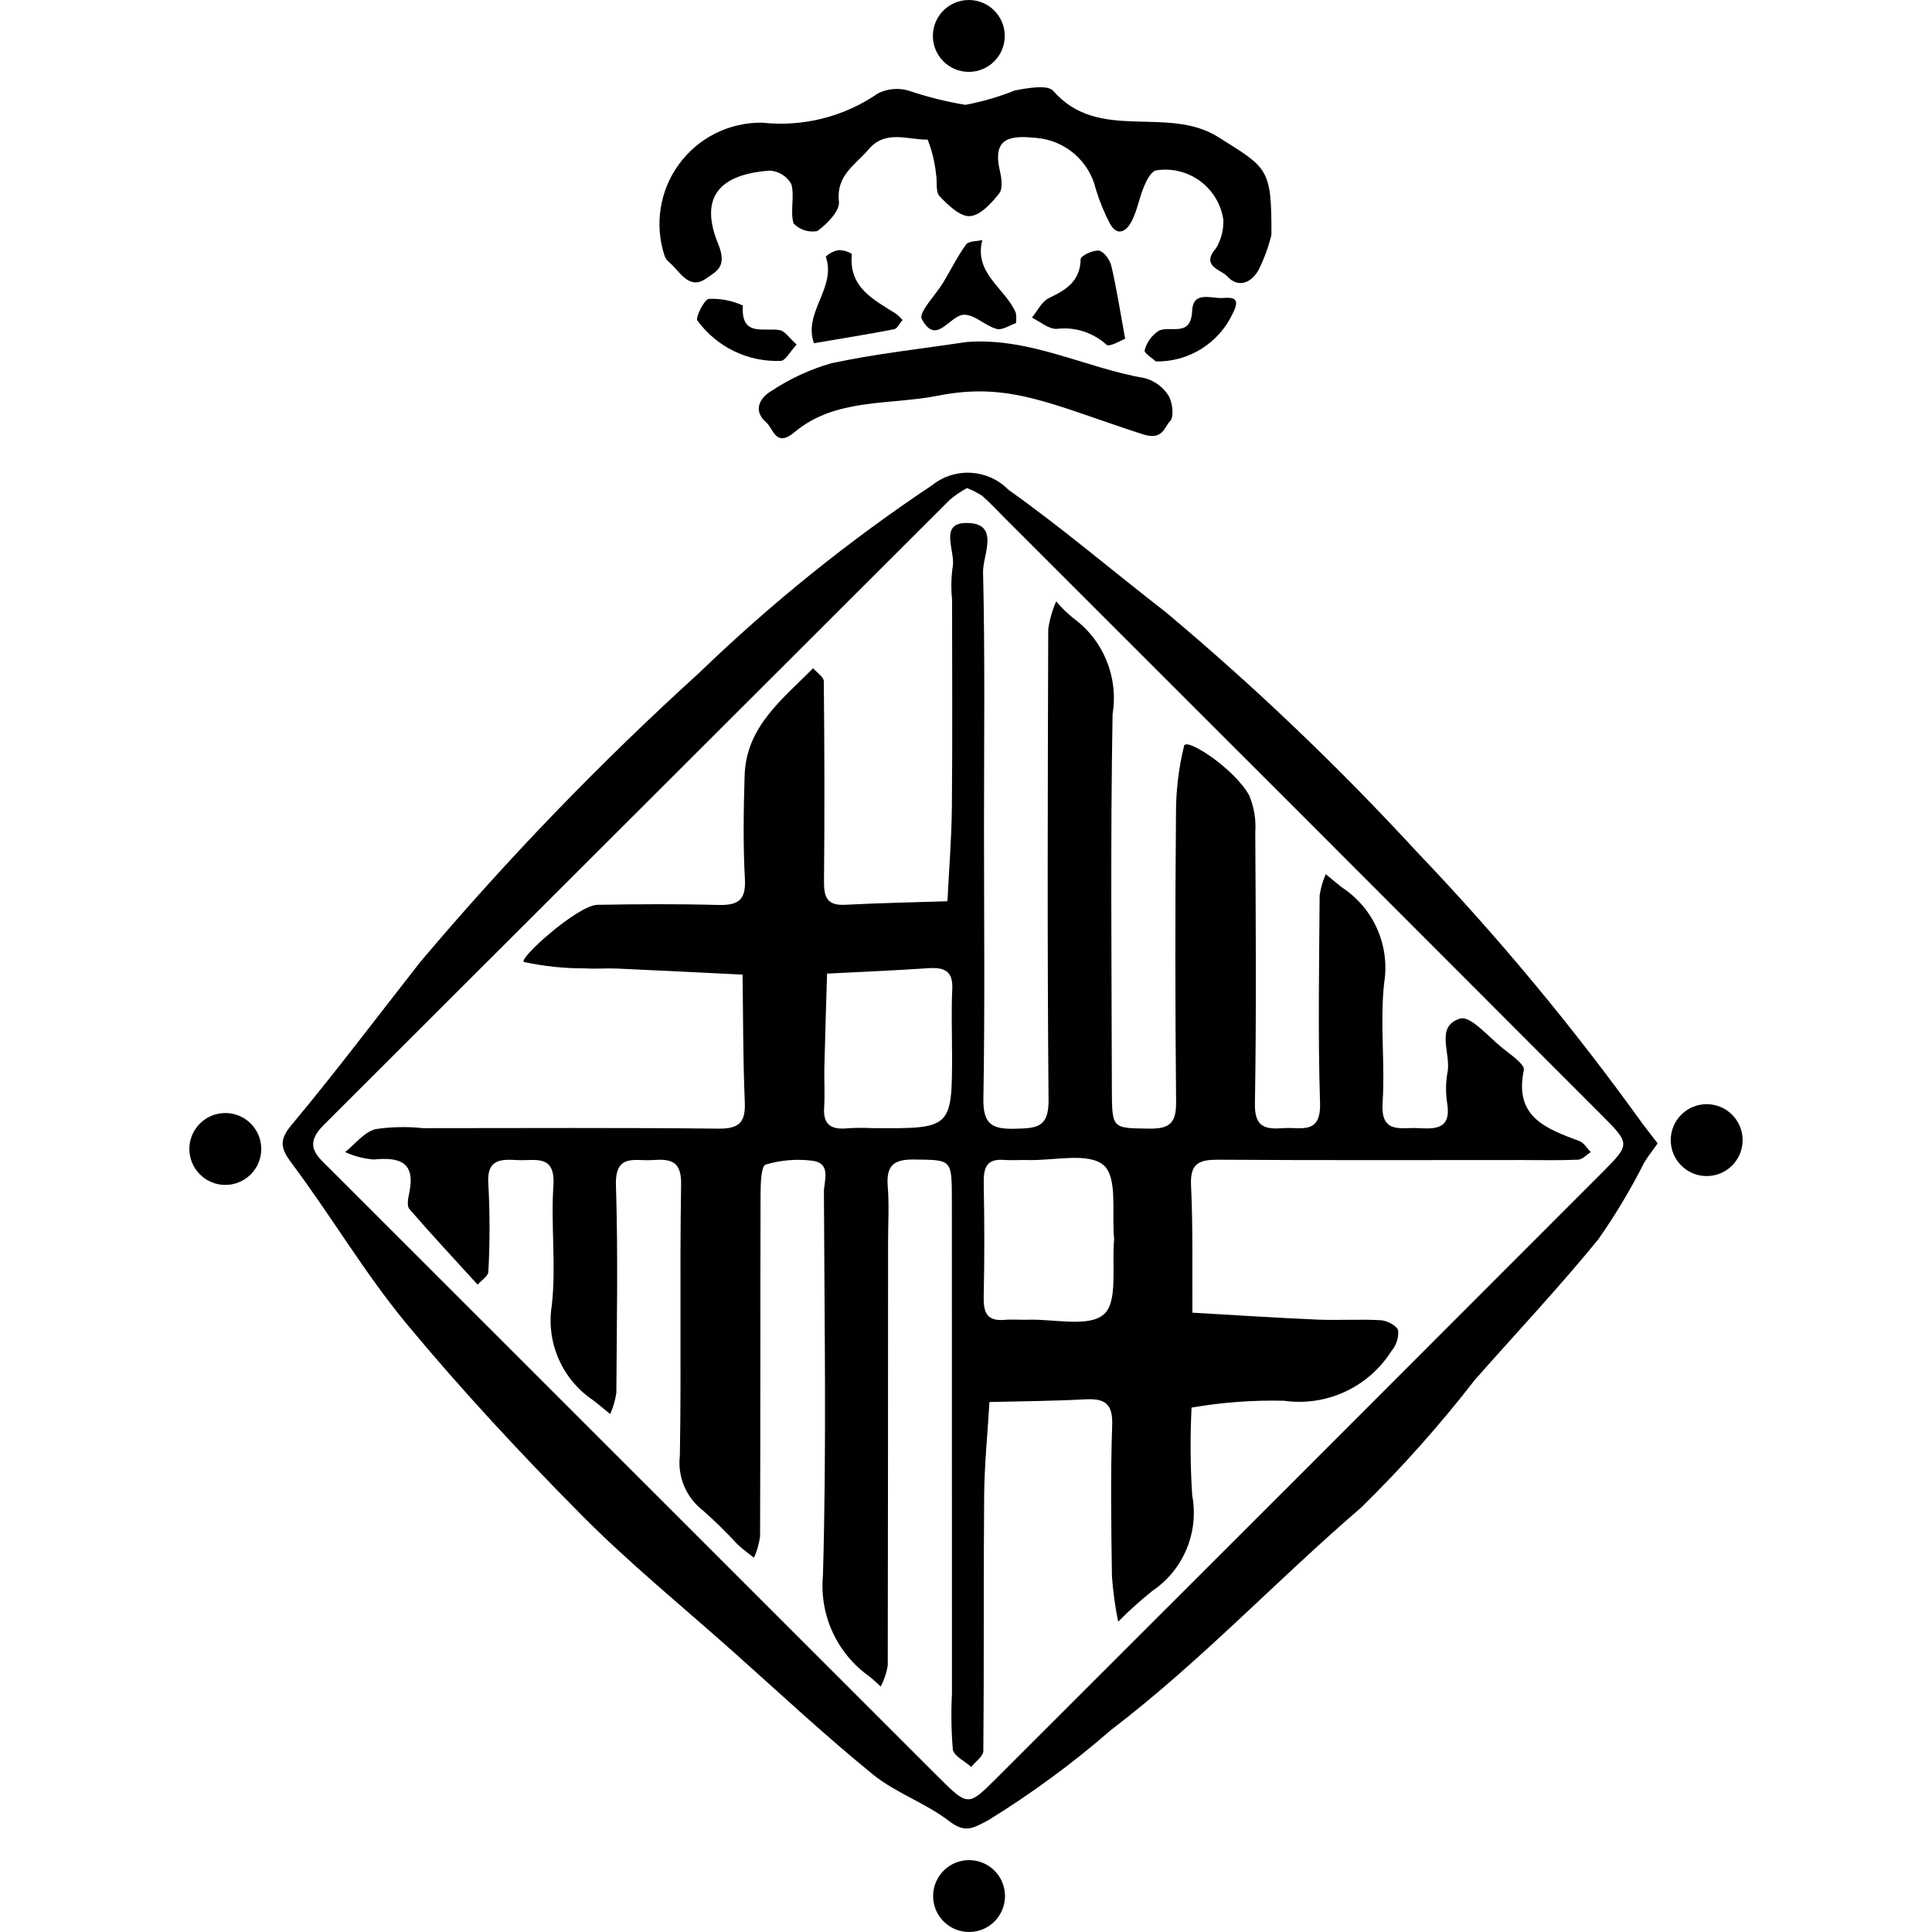
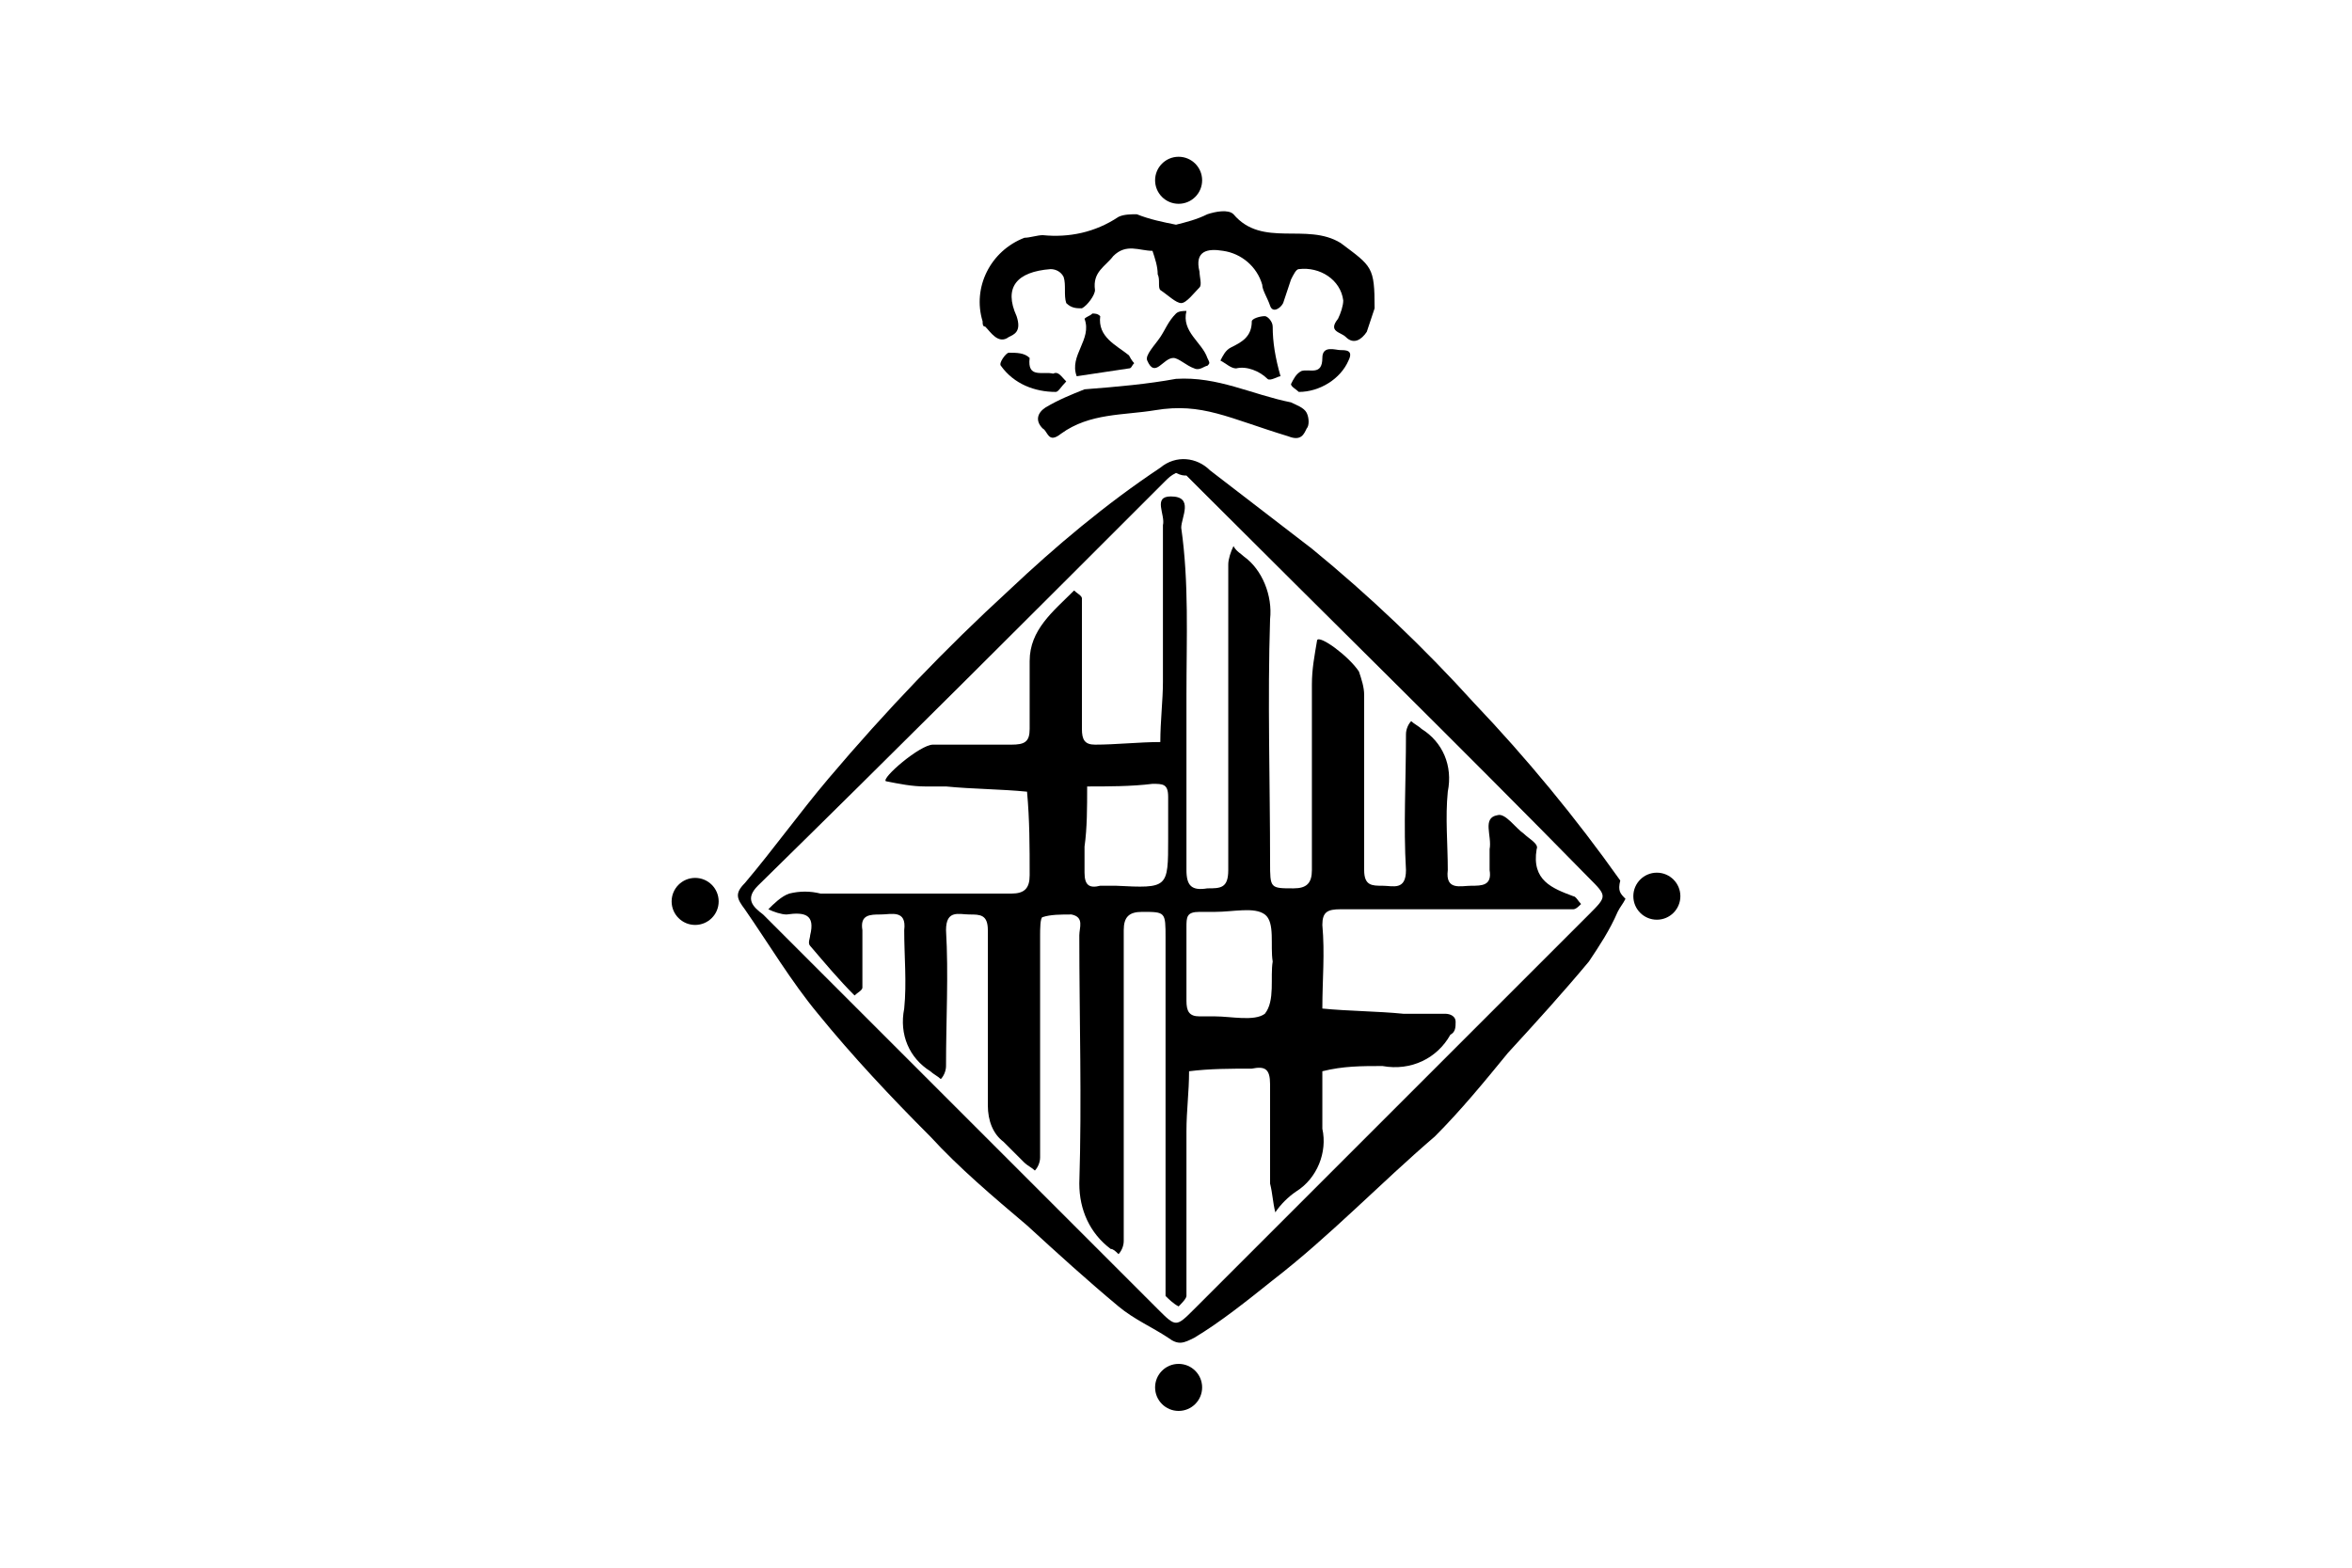
- <svg xmlns="http://www.w3.org/2000/svg" id="Layer_1" data-name="Layer 1" viewBox="0 0 48 48">
-   <path d="M41.184,28.407c-.129.183-.245.327-.338.484a15.274,15.274,0,0,1-1.138,1.901c-.978,1.2-2.043,2.33-3.068,3.493A31.067,31.067,0,0,1,33.814,37.458c-2.102,1.806-3.998,3.836-6.213,5.524a23.03,23.03,0,0,1-3.045,2.239c-.401.214-.582.326-.986.016-.582-.447-1.321-.693-1.888-1.155-1.2-.978-2.335-2.038-3.492-3.069-1.256-1.118-2.565-2.185-3.747-3.377-1.508-1.522-2.972-3.096-4.339-4.744-1.035-1.247-1.864-2.664-2.838-3.965-.287-.384-.352-.584-.022-.979,1.1-1.317,2.134-2.693,3.192-4.041a75.237,75.237,0,0,1,6.943-7.198A41.359,41.359,0,0,1,23.163,12.052a1.415,1.415,0,0,1,1.89.115c1.348.957,2.606,2.033,3.909,3.041a66.829,66.829,0,0,1,6.232,5.948,62.856,62.856,0,0,1,5.625,6.777C40.93,28.08,41.044,28.224,41.184,28.407ZM24.025,12.126a2.566,2.566,0,0,0-.426.29q-7.778,7.767-15.556,15.534c-.523.52-.156.778.171,1.105q7.563,7.562,15.127,15.122c.694.693.723.694,1.372.046q7.569-7.556,15.125-15.125c.659-.66.658-.689-.024-1.372q-7.416-7.429-14.843-14.847c-.187-.187-.366-.382-.564-.556A1.964,1.964,0,0,0,24.025,12.126Z" />
-   <path d="M31.588,5.836a4.271,4.271,0,0,1-.312.858c-.158.299-.488.498-.788.169-.151-.166-.67-.248-.273-.7a1.282,1.282,0,0,0,.178-.709,1.457,1.457,0,0,0-1.676-1.22c-.129.04-.231.249-.295.401-.118.281-.167.593-.306.862-.123.239-.351.404-.544.053a5.183,5.183,0,0,1-.345-.845A1.662,1.662,0,0,0,25.746,3.426c-.59-.057-1.102-.046-.908.8.043.188.084.456-.012.578-.191.242-.47.55-.729.566-.246.015-.546-.277-.755-.497-.105-.111-.05-.365-.087-.55a3.191,3.191,0,0,0-.208-.854c-.492.007-1.048-.255-1.468.243-.325.386-.809.635-.736,1.297.026.23-.296.557-.537.732a.651.651,0,0,1-.591-.192c-.088-.304.031-.668-.054-.974a.66.66,0,0,0-.535-.336c-1.252.09-1.759.66-1.284,1.818.241.588-.063.69-.276.847-.446.33-.666-.155-.941-.39a.347.347,0,0,1-.111-.151,2.517,2.517,0,0,1,2.424-3.315,4.252,4.252,0,0,0,2.877-.729,1.04,1.04,0,0,1,.749-.07,9.044,9.044,0,0,0,1.421.356,6.572,6.572,0,0,0,1.223-.356c.318-.062.819-.153.961.01,1.124,1.291,2.829.348,4.097,1.146C31.498,4.18,31.594,4.168,31.588,5.836Z" />
-   <path d="M24.016,8.497c1.57-.12,2.948.643,4.418.896a1.003,1.003,0,0,1,.593.43c.106.168.147.532.043.64-.15.154-.178.489-.686.324-2.284-.741-3.302-1.309-5.094-.954-1.184.235-2.536.05-3.551.905-.466.392-.526-.092-.699-.24-.343-.293-.169-.616.135-.791a5.376,5.376,0,0,1,1.485-.684C21.767,8.787,22.897,8.665,24.016,8.497Z" />
-   <path d="M27.954,8.417c-.082.029-.394.215-.462.149A1.562,1.562,0,0,0,26.249,8.171c-.201.005-.408-.181-.612-.28.138-.165.243-.398.419-.483.43-.206.782-.418.793-.972.002-.08.31-.231.454-.208.122.019.272.227.307.376C27.738,7.142,27.821,7.691,27.954,8.417Z" />
-   <path d="M25.241,8.028c-.15.05-.338.182-.48.144-.286-.078-.553-.365-.818-.352-.355.017-.682.785-1.042.105-.086-.163.349-.599.538-.913.188-.313.349-.644.563-.938.064-.088.265-.076.404-.11-.218.832.574,1.197.832,1.81A.857.857,0,0,1,25.241,8.028Z" />
-   <path d="M22.423,7.95c-.069.079-.128.214-.21.23-.661.128-1.326.234-1.991.347-.274-.764.567-1.381.294-2.152a.655.655,0,0,1,.311-.16.62.62,0,0,1,.337.093c-.086.845.553,1.139,1.111,1.497A1.026,1.026,0,0,1,22.423,7.95Z" />
-   <path d="M19.792,8.561c-.167.179-.273.397-.393.405a2.438,2.438,0,0,1-2.073-1.004c-.054-.064.167-.525.287-.537a1.842,1.842,0,0,1,.844.165c-.054.79.513.543.912.611C19.504,8.224,19.614,8.403,19.792,8.561Z" />
-   <path d="M28.719,8.98c-.063-.058-.303-.211-.281-.276a.823.823,0,0,1,.367-.496c.309-.113.784.169.814-.488.023-.498.468-.302.747-.316.23-.012.478-.038.262.382A2.067,2.067,0,0,1,28.719,8.98Z" />
-   <path d="M24.447,20.554c0,2.248.024,4.496-.015,6.743-.011.636.218.763.791.746.518-.015.834-.017.828-.709-.034-3.9-.02-7.801-.008-11.702a2.633,2.633,0,0,1,.198-.691,3.092,3.092,0,0,0,.424.416,2.457,2.457,0,0,1,.977,2.384c-.055,3.106-.024,6.214-.018,9.322.002.999.015.964.936.977.523.008.665-.161.66-.671Q29.184,23.8,29.217,20.23a6.991,6.991,0,0,1,.202-1.702c.055-.21,1.247.565,1.616,1.232a2.004,2.004,0,0,1,.152.924c.012,2.248.029,4.496-.009,6.743-.01.607.287.631.721.601.423-.029.923.173.897-.625-.054-1.717-.021-3.437-.01-5.156a2.029,2.029,0,0,1,.152-.529c.14.114.277.234.421.342a2.385,2.385,0,0,1,1.03,2.363c-.109.98.026,1.984-.039,2.971-.052.795.46.61.888.634.424.024.811.026.721-.593a2.321,2.321,0,0,1,.003-.79c.097-.465-.32-1.151.317-1.339.256-.076.703.454,1.045.729.205.165.565.409.535.551-.247,1.175.562,1.455,1.381,1.764.113.042.189.18.283.273-.105.066-.207.184-.315.189-.462.021-.925.009-1.388.009-2.512,0-5.025.009-7.537-.008-.475-.003-.719.073-.692.636.05,1.053.027,2.109.034,3.164,1.033.059,2.067.127,3.101.172.528.023,1.059-.015,1.586.016.154.009.394.138.426.256a.716.716,0,0,1-.167.508,2.711,2.711,0,0,1-2.672,1.236,11.849,11.849,0,0,0-2.295.17,18.984,18.984,0,0,0,.016,2.18,2.345,2.345,0,0,1-.994,2.378,10.101,10.101,0,0,0-.846.761,9.034,9.034,0,0,1-.154-1.123c-.019-1.256-.037-2.513.006-3.768.019-.564-.22-.658-.694-.632-.784.042-1.57.046-2.355.066-.046.774-.125,1.548-.132,2.323-.018,2.115-.001,4.231-.02,6.347-.001.133-.196.264-.301.396-.16-.144-.434-.271-.457-.434a10.123,10.123,0,0,1-.022-1.385q0-6.149-.002-12.297c-.001-.997-.015-.962-.938-.975-.526-.008-.696.165-.655.674.037.46.008.925.008,1.388q0,5.256-.008,10.512a1.752,1.752,0,0,1-.175.519c-.093-.083-.182-.174-.281-.249a2.761,2.761,0,0,1-1.154-2.512c.091-3.171.036-6.346.024-9.519-.001-.284.2-.727-.304-.785a2.819,2.819,0,0,0-1.145.098c-.108.034-.124.463-.125.711-.008,2.843-.002,5.686-.012,8.529a2.015,2.015,0,0,1-.152.529c-.14-.114-.289-.219-.419-.344a11.503,11.503,0,0,0-.849-.832,1.497,1.497,0,0,1-.573-1.361c.039-2.247-.007-4.496.031-6.743.01-.608-.288-.63-.722-.601-.424.028-.922-.172-.897.626.054,1.717.021,3.437.01,5.156a2.025,2.025,0,0,1-.153.529c-.14-.114-.277-.234-.421-.343a2.385,2.385,0,0,1-1.029-2.363c.109-.98-.026-1.984.039-2.972.052-.796-.461-.609-.889-.633-.424-.024-.774-.027-.727.594a20.064,20.064,0,0,1,0,2.18c-.004.11-.173.214-.266.321-.569-.624-1.144-1.242-1.697-1.88-.065-.075-.032-.262-.005-.388.168-.774-.227-.907-.882-.841a2.142,2.142,0,0,1-.708-.185c.248-.198.471-.495.752-.57a4.701,4.701,0,0,1,1.184-.024c2.446,0,4.893-.015,7.339.012.53.006.676-.169.654-.673-.045-1.05-.04-2.102-.055-3.154-1.037-.051-2.074-.104-3.111-.15-.264-.012-.53.012-.793-.005a7.054,7.054,0,0,1-1.524-.158c-.179-.053,1.329-1.413,1.822-1.421.991-.017,1.984-.024,2.975.003.479.013.72-.08.689-.638-.047-.857-.033-1.719-.007-2.578.037-1.217.945-1.897,1.701-2.665.092.107.264.214.266.322.017,1.653.022,3.306.005,4.958-.004.393.065.621.523.597.847-.044,1.696-.06,2.544-.088.038-.778.102-1.555.11-2.333.017-1.719.005-3.438.005-5.157a3.412,3.412,0,0,1,.011-.791c.095-.389-.357-1.111.337-1.117.862-.008.413.8.422,1.217C24.474,16.322,24.447,18.438,24.447,20.554Zm-.794,5.595c0-.526-.019-1.054.006-1.579.021-.458-.209-.541-.599-.515-.837.057-1.675.091-2.512.134-.023.78-.048,1.56-.067,2.341-.008.329.017.659-.006.987-.031.458.208.554.598.514a5.396,5.396,0,0,1,.592-.003C23.653,28.043,23.653,28.043,23.654,26.149Zm4.027,4.635c-.065-.627.095-1.521-.258-1.832-.376-.331-1.238-.112-1.887-.131-.197-.006-.396.012-.592-.003-.469-.038-.509.237-.502.61.017.921.02,1.843-.001,2.764-.009.385.052.639.513.6.196-.017.395.002.592-.004.649-.02,1.513.196,1.884-.137C27.781,32.335,27.616,31.443,27.681,30.784Z" />
-   <circle cx="42.402" cy="28.326" r="0.893" />
-   <circle cx="24.076" cy="47.107" r="0.893" />
-   <circle cx="5.598" cy="28.546" r="0.893" />
-   <circle cx="24.07" cy="0.893" r="0.893" />
+ <svg xmlns="http://www.w3.org/2000/svg" version="1.1" id="Layer_1" x="0px" y="0px" viewBox="0 0 90 60" style="enable-background:new 0 0 90 60;" xml:space="preserve">
+   <path d="M62.2,34.4c-0.1,0.2-0.2,0.3-0.3,0.5c-0.3,0.7-0.7,1.3-1.1,1.9c-1,1.2-2,2.3-3.1,3.5c-0.9,1.1-1.8,2.2-2.8,3.2  c-2.1,1.8-4,3.8-6.2,5.5c-1,0.8-2,1.6-3,2.2c-0.4,0.2-0.6,0.3-1,0c-0.6-0.4-1.3-0.7-1.9-1.2c-1.2-1-2.3-2-3.5-3.1  c-1.3-1.1-2.6-2.2-3.7-3.4c-1.5-1.5-3-3.1-4.3-4.7c-1-1.2-1.9-2.7-2.8-4c-0.3-0.4-0.4-0.6,0-1c1.1-1.3,2.1-2.7,3.2-4  c2.2-2.6,4.5-5,6.9-7.2c1.8-1.7,3.7-3.3,5.8-4.7c0.6-0.5,1.4-0.4,1.9,0.1c1.3,1,2.6,2,3.9,3c2.2,1.8,4.3,3.8,6.2,5.9  c2,2.1,3.9,4.4,5.6,6.8C61.9,34.1,62,34.2,62.2,34.4z M45,18.1c-0.2,0.1-0.3,0.2-0.4,0.3C39.4,23.6,34.2,28.8,29,33.9  c-0.5,0.5-0.2,0.8,0.2,1.1c5,5,10.1,10.1,15.1,15.1c0.7,0.7,0.7,0.7,1.4,0c5-5,10.1-10.1,15.1-15.1c0.7-0.7,0.7-0.7,0-1.4  c-4.9-5-9.9-9.9-14.8-14.8c-0.2-0.2-0.4-0.4-0.6-0.6C45.3,18.2,45.2,18.2,45,18.1z" />
+   <path d="M52.6,11.8c-0.1,0.3-0.2,0.6-0.3,0.9c-0.2,0.3-0.5,0.5-0.8,0.2c-0.2-0.2-0.7-0.2-0.3-0.7c0.1-0.2,0.2-0.5,0.2-0.7  c-0.1-0.8-0.9-1.3-1.7-1.2c0,0,0,0,0,0c-0.1,0-0.2,0.2-0.3,0.4c-0.1,0.3-0.2,0.6-0.3,0.9c-0.1,0.2-0.4,0.4-0.5,0.1  c-0.1-0.3-0.3-0.6-0.3-0.8c-0.2-0.7-0.8-1.2-1.5-1.3c-0.6-0.1-1.1,0-0.9,0.8c0,0.2,0.1,0.5,0,0.6c-0.2,0.2-0.5,0.6-0.7,0.6  c-0.2,0-0.5-0.3-0.8-0.5c-0.1-0.1,0-0.4-0.1-0.6c0-0.3-0.1-0.6-0.2-0.9c-0.5,0-1-0.3-1.5,0.2c-0.3,0.4-0.8,0.6-0.7,1.3  c0,0.2-0.3,0.6-0.5,0.7c-0.2,0-0.4,0-0.6-0.2c-0.1-0.3,0-0.7-0.1-1c-0.1-0.2-0.3-0.3-0.5-0.3c-1.3,0.1-1.8,0.7-1.3,1.8  c0.2,0.6-0.1,0.7-0.3,0.8c-0.4,0.3-0.7-0.2-0.9-0.4c-0.1,0-0.1-0.1-0.1-0.2c-0.4-1.3,0.3-2.7,1.6-3.2C39.4,9.1,39.7,9,39.9,9  c1,0.1,2-0.1,2.9-0.7c0.2-0.1,0.5-0.1,0.7-0.1C44,8.4,44.5,8.5,45,8.6c0.4-0.1,0.8-0.2,1.2-0.4c0.3-0.1,0.8-0.2,1,0  c1.1,1.3,2.8,0.3,4.1,1.1C52.5,10.2,52.6,10.2,52.6,11.8z" />
+   <path d="M45,14.5c1.6-0.1,2.9,0.6,4.4,0.9c0.2,0.1,0.5,0.2,0.6,0.4c0.1,0.2,0.1,0.5,0,0.6c-0.1,0.2-0.2,0.5-0.7,0.3  c-2.3-0.7-3.3-1.3-5.1-1c-1.2,0.2-2.5,0.1-3.6,0.9c-0.5,0.4-0.5-0.1-0.7-0.2c-0.3-0.3-0.2-0.6,0.1-0.8c0.5-0.3,1-0.5,1.5-0.7  C42.8,14.8,43.9,14.7,45,14.5z" />
+   <path d="M49,14.4c-0.1,0-0.4,0.2-0.5,0.1c-0.3-0.3-0.8-0.5-1.2-0.4c-0.2,0-0.4-0.2-0.6-0.3c0.1-0.2,0.2-0.4,0.4-0.5  c0.4-0.2,0.8-0.4,0.8-1c0-0.1,0.3-0.2,0.5-0.2c0.1,0,0.3,0.2,0.3,0.4C48.7,13.1,48.8,13.7,49,14.4z" />
+   <path d="M46.2,14c-0.1,0-0.3,0.2-0.5,0.1c-0.3-0.1-0.6-0.4-0.8-0.4c-0.4,0-0.7,0.8-1,0.1c-0.1-0.2,0.3-0.6,0.5-0.9  c0.2-0.3,0.3-0.6,0.6-0.9c0.1-0.1,0.3-0.1,0.4-0.1c-0.2,0.8,0.6,1.2,0.8,1.8C46.3,13.9,46.3,13.9,46.2,14z" />
+   <path d="M43.4,13.9c-0.1,0.1-0.1,0.2-0.2,0.2c-0.7,0.1-1.3,0.2-2,0.3c-0.3-0.8,0.6-1.4,0.3-2.2c0.1-0.1,0.2-0.1,0.3-0.2  c0.1,0,0.2,0,0.3,0.1c-0.1,0.8,0.6,1.1,1.1,1.5C43.3,13.8,43.4,13.9,43.4,13.9z" />
+   <path d="M40.8,14.6c-0.2,0.2-0.3,0.4-0.4,0.4c-0.8,0-1.6-0.3-2.1-1c-0.1-0.1,0.2-0.5,0.3-0.5c0.3,0,0.6,0,0.8,0.2  c-0.1,0.8,0.5,0.5,0.9,0.6C40.5,14.2,40.6,14.4,40.8,14.6z" />
+   <path d="M49.7,15c-0.1-0.1-0.3-0.2-0.3-0.3c0.1-0.2,0.2-0.4,0.4-0.5c0.3-0.1,0.8,0.2,0.8-0.5c0-0.5,0.5-0.3,0.7-0.3  c0.2,0,0.5,0,0.3,0.4C51.3,14.5,50.5,15,49.7,15z" />
+   <path d="M45.4,26.6c0,2.2,0,4.5,0,6.7c0,0.6,0.2,0.8,0.8,0.7c0.5,0,0.8,0,0.8-0.7c0-3.9,0-7.8,0-11.7c0-0.2,0.1-0.5,0.2-0.7  c0.1,0.2,0.3,0.3,0.4,0.4c0.7,0.5,1.1,1.5,1,2.4c-0.1,3.1,0,6.2,0,9.3c0,1,0,1,0.9,1c0.5,0,0.7-0.2,0.7-0.7c0-2.4,0-4.8,0-7.1  c0-0.6,0.1-1.1,0.2-1.7c0.1-0.2,1.2,0.6,1.6,1.2c0.1,0.3,0.2,0.6,0.2,0.9c0,2.2,0,4.5,0,6.7c0,0.6,0.3,0.6,0.7,0.6  c0.4,0,0.9,0.2,0.9-0.6c-0.1-1.7,0-3.4,0-5.2c0-0.2,0.1-0.4,0.2-0.5c0.1,0.1,0.3,0.2,0.4,0.3c0.8,0.5,1.2,1.4,1,2.4c-0.1,1,0,2,0,3  c-0.1,0.8,0.5,0.6,0.9,0.6c0.4,0,0.8,0,0.7-0.6c0-0.3,0-0.5,0-0.8c0.1-0.5-0.3-1.2,0.3-1.3c0.3-0.1,0.7,0.5,1,0.7  c0.2,0.2,0.6,0.4,0.5,0.6c-0.2,1.2,0.6,1.5,1.4,1.8c0.1,0,0.2,0.2,0.3,0.3c-0.1,0.1-0.2,0.2-0.3,0.2c-0.5,0-0.9,0-1.4,0  c-2.5,0-5,0-7.5,0c-0.5,0-0.7,0.1-0.7,0.6c0.1,1.1,0,2.1,0,3.2c1,0.1,2.1,0.1,3.1,0.2c0.5,0,1.1,0,1.6,0c0.2,0,0.4,0.1,0.4,0.3  c0,0.2,0,0.4-0.2,0.5C55,40.5,54,41,52.9,40.8c-0.8,0-1.5,0-2.3,0.2c0,0.7,0,1.5,0,2.2c0.2,0.9-0.2,1.9-1,2.4  c-0.3,0.2-0.6,0.5-0.8,0.8c-0.1-0.4-0.1-0.7-0.2-1.1c0-1.3,0-2.5,0-3.8c0-0.6-0.2-0.7-0.7-0.6c-0.8,0-1.6,0-2.4,0.1  c0,0.8-0.1,1.5-0.1,2.3c0,2.1,0,4.2,0,6.3c0,0.1-0.2,0.3-0.3,0.4c-0.2-0.1-0.4-0.3-0.5-0.4c0-0.5,0-0.9,0-1.4c0-4.1,0-8.2,0-12.3  c0-1,0-1-0.9-1c-0.5,0-0.7,0.2-0.7,0.7c0,0.5,0,0.9,0,1.4c0,3.5,0,7,0,10.5c0,0.2-0.1,0.4-0.2,0.5c-0.1-0.1-0.2-0.2-0.3-0.2  c-0.8-0.6-1.2-1.5-1.2-2.5c0.1-3.2,0-6.3,0-9.5c0-0.3,0.2-0.7-0.3-0.8c-0.4,0-0.8,0-1.1,0.1c-0.1,0-0.1,0.5-0.1,0.7  c0,2.8,0,5.7,0,8.5c0,0.2-0.1,0.4-0.2,0.5c-0.1-0.1-0.3-0.2-0.4-0.3c-0.3-0.3-0.6-0.6-0.8-0.8c-0.4-0.3-0.6-0.8-0.6-1.4  c0-2.2,0-4.5,0-6.7c0-0.6-0.3-0.6-0.7-0.6c-0.4,0-0.9-0.2-0.9,0.6c0.1,1.7,0,3.4,0,5.2c0,0.2-0.1,0.4-0.2,0.5  c-0.1-0.1-0.3-0.2-0.4-0.3c-0.8-0.5-1.2-1.4-1-2.4c0.1-1,0-2,0-3c0.1-0.8-0.5-0.6-0.9-0.6c-0.4,0-0.8,0-0.7,0.6c0,0.7,0,1.5,0,2.2  c0,0.1-0.2,0.2-0.3,0.3c-0.6-0.6-1.1-1.2-1.7-1.9c-0.1-0.1,0-0.3,0-0.4c0.2-0.8-0.2-0.9-0.9-0.8c-0.2,0-0.5-0.1-0.7-0.2  c0.2-0.2,0.5-0.5,0.8-0.6c0.4-0.1,0.8-0.1,1.2,0c2.4,0,4.9,0,7.3,0c0.5,0,0.7-0.2,0.7-0.7c0-1.1,0-2.1-0.1-3.2  c-1-0.1-2.1-0.1-3.1-0.2c-0.3,0-0.5,0-0.8,0c-0.5,0-1-0.1-1.5-0.2c-0.2-0.1,1.3-1.4,1.8-1.4c1,0,2,0,3,0c0.5,0,0.7-0.1,0.7-0.6  c0-0.9,0-1.7,0-2.6c0-1.2,0.9-1.9,1.7-2.7c0.1,0.1,0.3,0.2,0.3,0.3c0,1.7,0,3.3,0,5c0,0.4,0.1,0.6,0.5,0.6c0.8,0,1.7-0.1,2.5-0.1  c0-0.8,0.1-1.6,0.1-2.3c0-1.7,0-3.4,0-5.2c0-0.3,0-0.5,0-0.8c0.1-0.4-0.4-1.1,0.3-1.1c0.9,0,0.4,0.8,0.4,1.2  C45.5,22.3,45.4,24.4,45.4,26.6z M44.7,32.1c0-0.5,0-1.1,0-1.6c0-0.5-0.2-0.5-0.6-0.5c-0.8,0.1-1.7,0.1-2.5,0.1c0,0.8,0,1.6-0.1,2.3  c0,0.3,0,0.7,0,1c0,0.5,0.2,0.6,0.6,0.5c0.2,0,0.4,0,0.6,0C44.7,34,44.7,34,44.7,32.1L44.7,32.1z M48.7,36.8  c-0.1-0.6,0.1-1.5-0.3-1.8c-0.4-0.3-1.2-0.1-1.9-0.1c-0.2,0-0.4,0-0.6,0c-0.5,0-0.5,0.2-0.5,0.6c0,0.9,0,1.8,0,2.8  c0,0.4,0.1,0.6,0.5,0.6c0.2,0,0.4,0,0.6,0c0.6,0,1.5,0.2,1.9-0.1C48.8,38.3,48.6,37.4,48.7,36.8L48.7,36.8z" />
+   <circle cx="63.4" cy="34.3" r="0.9" />
+   <circle cx="45.1" cy="53.1" r="0.9" />
+   <circle cx="26.6" cy="34.5" r="0.9" />
+   <circle cx="45.1" cy="6.9" r="0.9" />
</svg>
